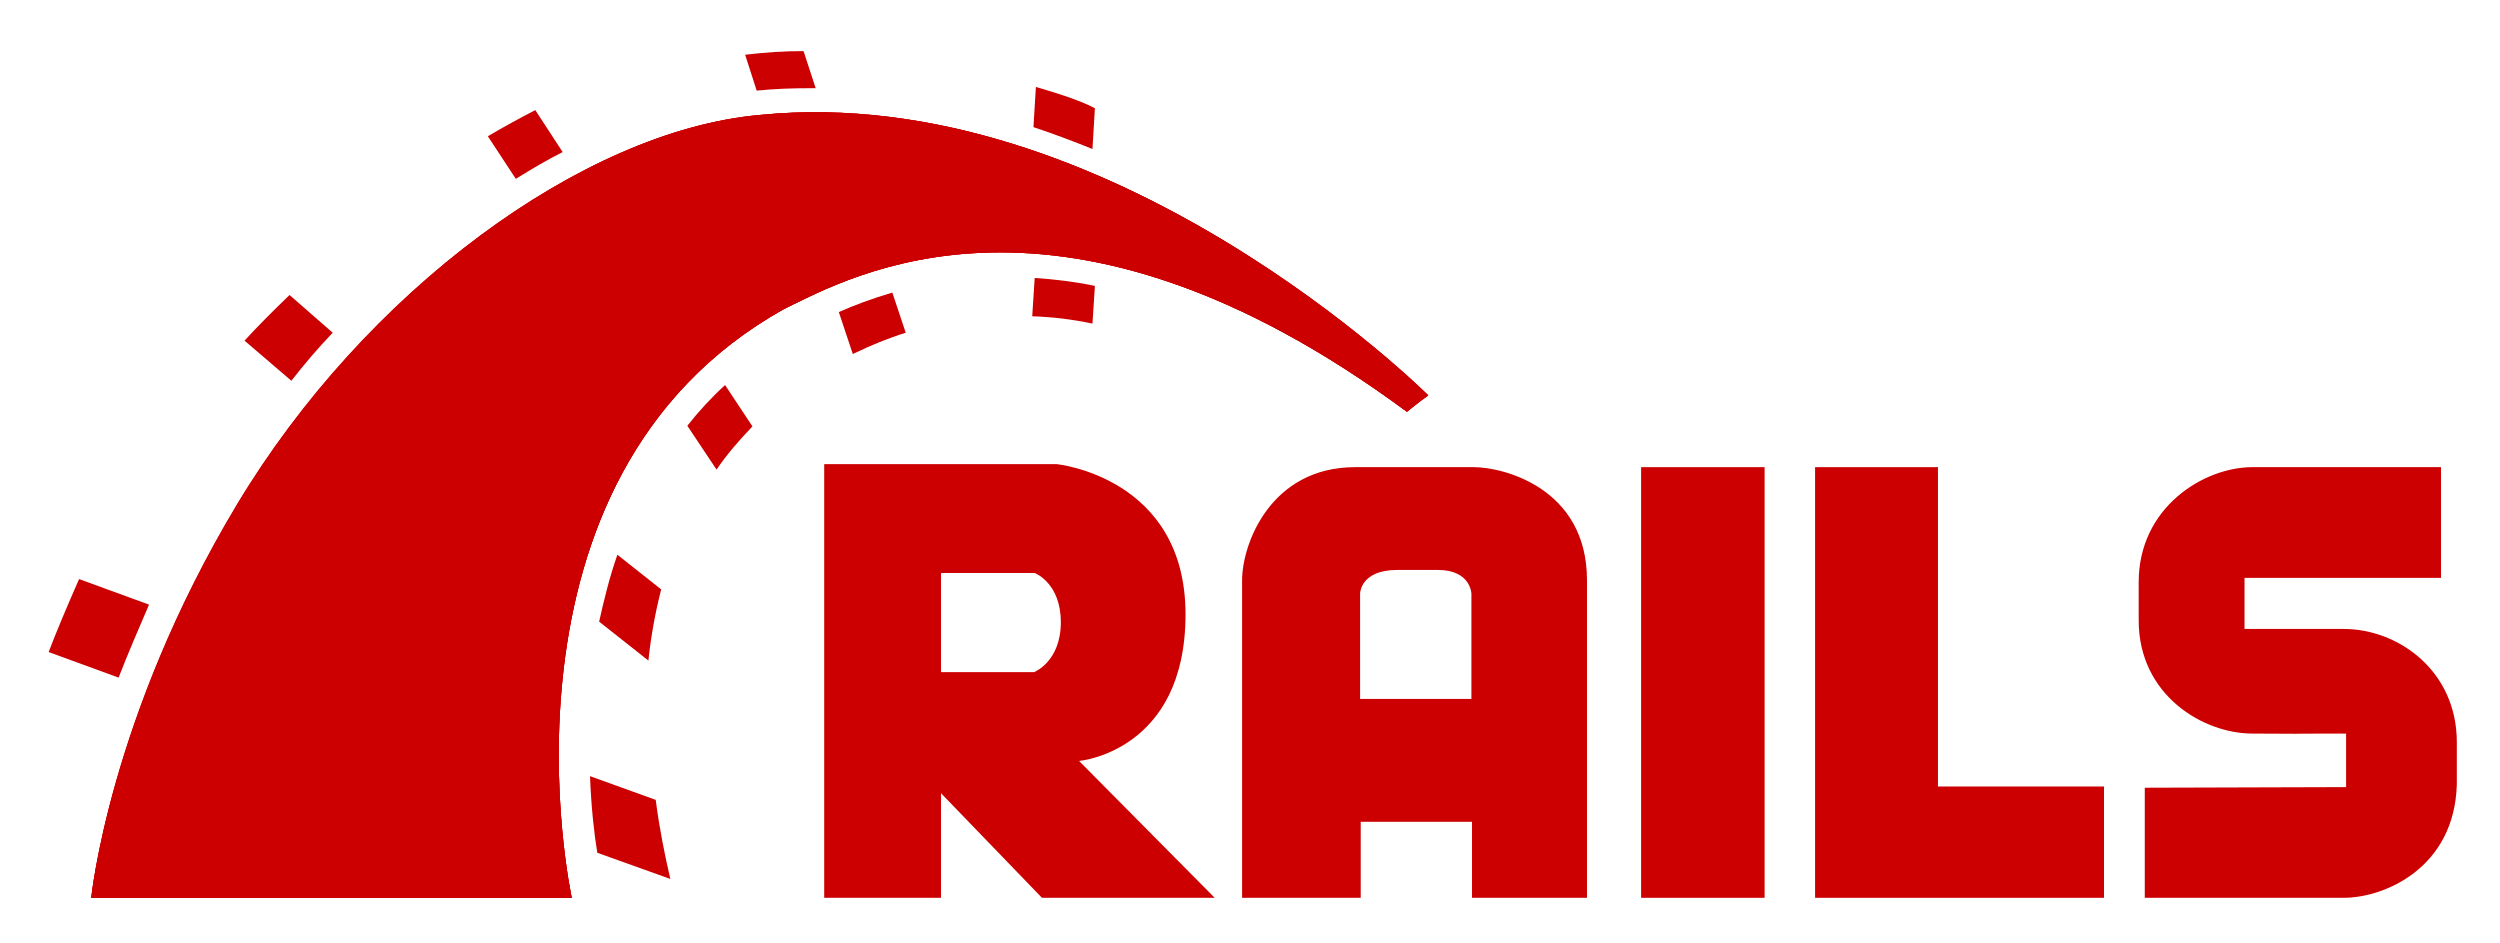
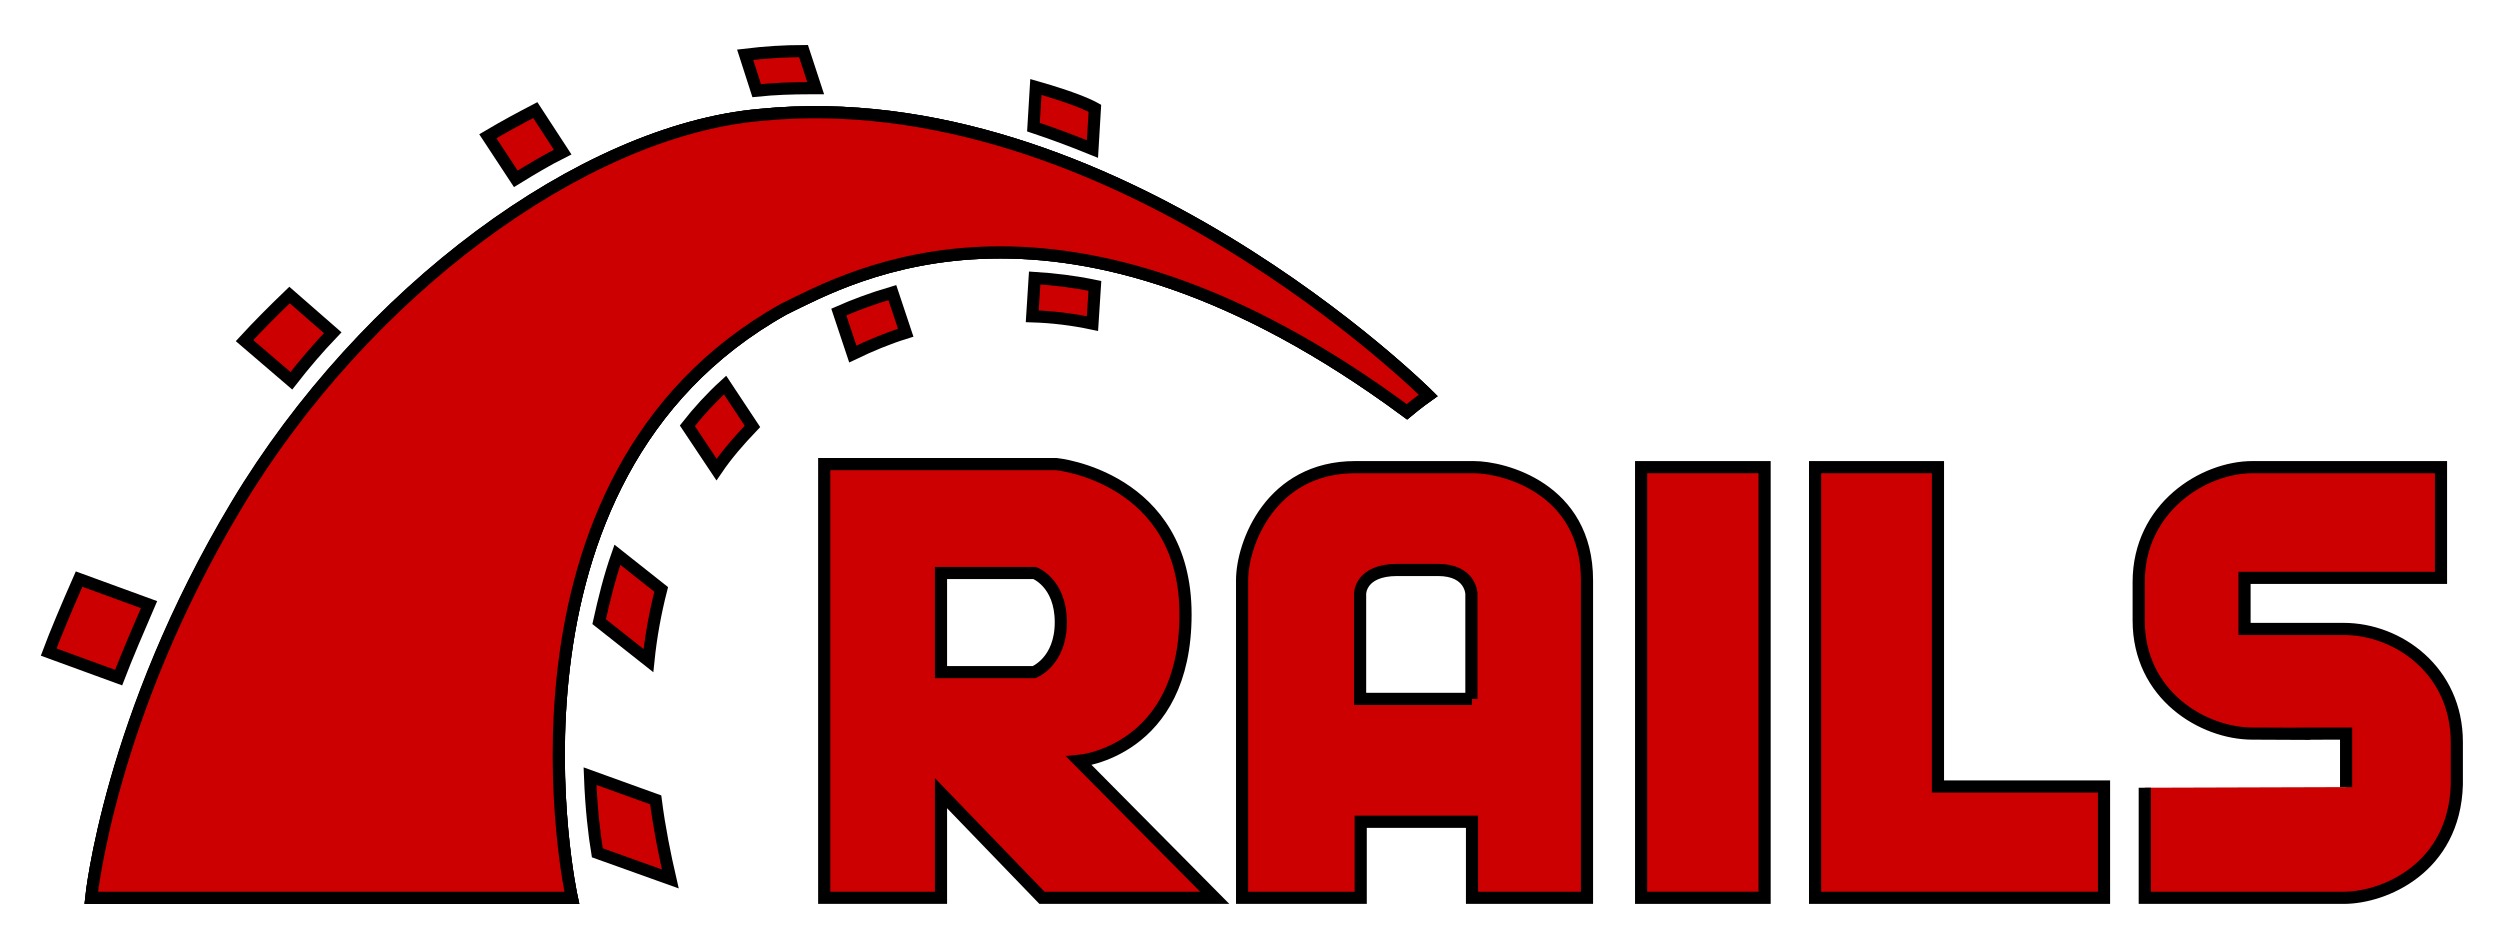
- <svg xmlns="http://www.w3.org/2000/svg" width="411" height="155" viewBox="0 0 411 155">
-   <g fill="#CC0000" fill-rule="evenodd" transform="translate(8 8)">
-     <path d="M344.6 121.5L344.6 139.6 377.3 139.6C384 139.6 395.5 134.7 395.9 121L395.9 114C395.9 102.3 386.3 95.4 377.3 95.4L361 95.4 361 87 393.3 87 393.3 68.8 362.3 68.8C354.3 68.8 343.6 75.4 343.6 87.7L343.6 94C343.6 106.3 354.2 112.6 362.3 112.6 384.8 112.7 356.9 112.6 377.7 112.6L377.7 121.4M169.4 117.1C169.4 117.1 186.9 115.6 186.9 93 186.9 70.4 165.7 68.3 165.7 68.3L127.5 68.3 127.5 139.6 146.7 139.6 146.7 122.4 163.3 139.6 191.7 139.6 169.4 117.1zM162 102.5L146.7 102.5 146.7 86.2 162.1 86.2C162.1 86.2 166.4 87.8 166.4 94.3 166.4 100.8 162 102.5 162 102.5zM234.3 68.8L214.8 68.8C200.9 68.8 196.2 81.4 196.2 87.4L196.2 139.6 215.7 139.6 215.7 127.1 234 127.1 234 139.6 252.9 139.6 252.9 87.4C252.9 72.2 239.1 68.8 234.3 68.8zM234 106.9L215.6 106.9 215.6 89.6C215.6 89.6 215.6 85.7 221.7 85.7L228.4 85.7C233.8 85.7 233.9 89.6 233.9 89.6L233.9 106.9 234 106.9z" />
-     <rect width="20.3" height="70.8" x="261.8" y="68.8" />
-     <polygon points="310.6 121.3 310.6 68.8 290.4 68.8 290.4 121.3 290.4 139.6 310.6 139.6 337.9 139.6 337.9 121.3" />
-     <path d="M7,139.6 L86,139.6 C86,139.6 70.9,70.7 120.9,42.8 C131.8,37.5 166.5,17.7 223.3,59.7 C225.1,58.2 226.8,57 226.8,57 C226.8,57 174.8,5.1 116.9,10.9 C87.8,13.5 52,40 31,75 C10,110 7,139.6 7,139.6 Z" />
-     <path d="M7,139.6 L86,139.6 C86,139.6 70.9,70.7 120.9,42.8 C131.8,37.5 166.5,17.7 223.3,59.7 C225.1,58.2 226.8,57 226.8,57 C226.8,57 174.8,5.1 116.9,10.9 C87.8,13.5 52,40 31,75 C10,110 7,139.6 7,139.6 Z" />
-     <path d="M7 139.6L86 139.6C86 139.6 70.9 70.7 120.9 42.8 131.8 37.5 166.5 17.7 223.3 59.7 225.1 58.2 226.8 57 226.8 57 226.8 57 174.8 5.1 116.9 10.9 87.7 13.5 51.9 40 30.9 75 9.9 110 7 139.6 7 139.6zM171.6 16.5L172 9.8C171.1 9.3 168.6 8.1 162.3 6.3L161.9 12.9C165.2 14 168.4 15.2 171.6 16.5z" />
-     <path d="M162.1 37.7L161.7 44C165 44.1 168.3 44.5 171.6 45.2L172 39C168.6 38.3 165.3 37.9 162.1 37.7zM125.1 6.5L126.1 6.5 124.1.4C121 .4 117.8.6 114.5 1L116.4 6.9C119.3 6.6 122.2 6.5 125.1 6.5zM129.9 43.3L132.2 50.2C135.1 48.8 138 47.6 140.9 46.7L138.7 40.1C135.3 41.1 132.4 42.2 129.9 43.3zM84.5 17L80 10.1C77.5 11.4 74.9 12.8 72.2 14.4L76.8 21.4C79.4 19.8 81.9 18.3 84.5 17zM105 62L109.8 69.2C111.5 66.7 113.5 64.4 115.7 62.1L111.2 55.3C108.9 57.4 106.8 59.7 105 62zM90.5 94.2L98.6 100.6C99 96.7 99.7 92.8 100.7 88.9L93.5 83.2C92.2 86.9 91.3 90.6 90.5 94.2zM46.7 46.7L39.6 40.5C37 43 34.5 45.5 32.2 48L39.9 54.6C42 51.9 44.3 49.2 46.7 46.7zM16.5 91.4L5 87.2C3.1 91.5 1 96.5 0 99.2L11.5 103.4C12.8 100 14.9 95.1 16.5 91.4zM89 119.6C89.2 124.9 89.7 129.2 90.2 132.2L102.2 136.5C101.3 132.6 100.4 128.2 99.8 123.5L89 119.6z" />
+ <svg xmlns="http://www.w3.org/2000/svg" width="411" height="155" viewBox="0 0 411 155" version="1.1" id="svg5">
+   <defs id="defs5" />
+   <g fill="#CC0000" fill-rule="evenodd" transform="translate(8 8)" id="g5" style="stroke:#000000;stroke-opacity:1;stroke-width:2;stroke-dasharray:none">
+     <path d="M344.6 121.5L344.6 139.6 377.3 139.6C384 139.6 395.5 134.7 395.9 121L395.9 114C395.9 102.3 386.3 95.4 377.3 95.4L361 95.4 361 87 393.3 87 393.3 68.8 362.3 68.8C354.3 68.8 343.6 75.4 343.6 87.7L343.6 94C343.6 106.3 354.2 112.6 362.3 112.6 384.8 112.7 356.9 112.6 377.7 112.6L377.7 121.4M169.4 117.1C169.4 117.1 186.9 115.6 186.9 93 186.9 70.4 165.7 68.3 165.7 68.3L127.5 68.3 127.5 139.6 146.7 139.6 146.7 122.4 163.3 139.6 191.7 139.6 169.4 117.1zM162 102.5L146.7 102.5 146.7 86.2 162.1 86.2C162.1 86.2 166.4 87.8 166.4 94.3 166.4 100.8 162 102.5 162 102.5zM234.3 68.8L214.8 68.8C200.9 68.8 196.2 81.4 196.2 87.4L196.2 139.6 215.7 139.6 215.7 127.1 234 127.1 234 139.6 252.9 139.6 252.9 87.4C252.9 72.2 239.1 68.8 234.3 68.8zM234 106.9L215.6 106.9 215.6 89.6C215.6 89.6 215.6 85.7 221.7 85.7L228.4 85.7C233.8 85.7 233.9 89.6 233.9 89.6L233.9 106.9 234 106.9z" id="path1" style="stroke:#000000;stroke-opacity:1;stroke-width:2;stroke-dasharray:none" />
+     <rect width="20.3" height="70.8" x="261.8" y="68.8" id="rect1" style="stroke:#000000;stroke-opacity:1;stroke-width:2;stroke-dasharray:none" />
+     <polygon points="310.6 121.3 310.6 68.8 290.4 68.8 290.4 121.3 290.4 139.6 310.6 139.6 337.9 139.6 337.9 121.3" id="polygon1" style="stroke:#000000;stroke-opacity:1;stroke-width:2;stroke-dasharray:none" />
+     <path d="M7,139.6 L86,139.6 C86,139.6 70.9,70.7 120.9,42.8 C131.8,37.5 166.5,17.7 223.3,59.7 C225.1,58.2 226.8,57 226.8,57 C226.8,57 174.8,5.1 116.9,10.9 C87.8,13.5 52,40 31,75 C10,110 7,139.6 7,139.6 Z" id="path2" style="stroke:#000000;stroke-opacity:1;stroke-width:2;stroke-dasharray:none" />
+     <path d="M7,139.6 L86,139.6 C86,139.6 70.9,70.7 120.9,42.8 C131.8,37.5 166.5,17.7 223.3,59.7 C225.1,58.2 226.8,57 226.8,57 C226.8,57 174.8,5.1 116.9,10.9 C87.8,13.5 52,40 31,75 C10,110 7,139.6 7,139.6 Z" id="path3" style="stroke:#000000;stroke-opacity:1;stroke-width:2;stroke-dasharray:none" />
+     <path d="M7 139.6L86 139.6C86 139.6 70.9 70.7 120.9 42.8 131.8 37.5 166.5 17.7 223.3 59.7 225.1 58.2 226.8 57 226.8 57 226.8 57 174.8 5.1 116.9 10.9 87.7 13.5 51.9 40 30.9 75 9.9 110 7 139.6 7 139.6zM171.6 16.5L172 9.8C171.1 9.3 168.6 8.1 162.3 6.3L161.9 12.9C165.2 14 168.4 15.2 171.6 16.5z" id="path4" style="stroke:#000000;stroke-opacity:1;stroke-width:2;stroke-dasharray:none" />
+     <path d="M162.1 37.7L161.7 44C165 44.1 168.3 44.5 171.6 45.2L172 39C168.6 38.3 165.3 37.9 162.1 37.7zM125.1 6.5L126.1 6.5 124.1.4C121 .4 117.8.6 114.5 1L116.4 6.9C119.3 6.6 122.2 6.5 125.1 6.5zM129.9 43.3L132.2 50.2C135.1 48.8 138 47.6 140.9 46.7L138.7 40.1C135.3 41.1 132.4 42.2 129.9 43.3zM84.5 17L80 10.1C77.5 11.4 74.9 12.8 72.2 14.4L76.8 21.4C79.4 19.8 81.9 18.3 84.5 17zM105 62L109.8 69.2C111.5 66.7 113.5 64.4 115.7 62.1L111.2 55.3C108.9 57.4 106.8 59.7 105 62zM90.5 94.2L98.6 100.6C99 96.7 99.7 92.8 100.7 88.9L93.5 83.2C92.2 86.9 91.3 90.6 90.5 94.2zM46.7 46.7L39.6 40.5C37 43 34.5 45.5 32.2 48L39.9 54.6C42 51.9 44.3 49.2 46.7 46.7zM16.5 91.4L5 87.2C3.1 91.5 1 96.5 0 99.2L11.5 103.4C12.8 100 14.9 95.1 16.5 91.4zM89 119.6C89.2 124.9 89.7 129.2 90.2 132.2L102.2 136.5C101.3 132.6 100.4 128.2 99.8 123.5L89 119.6z" id="path5" style="stroke:#000000;stroke-opacity:1;stroke-width:2;stroke-dasharray:none" />
  </g>
</svg>
